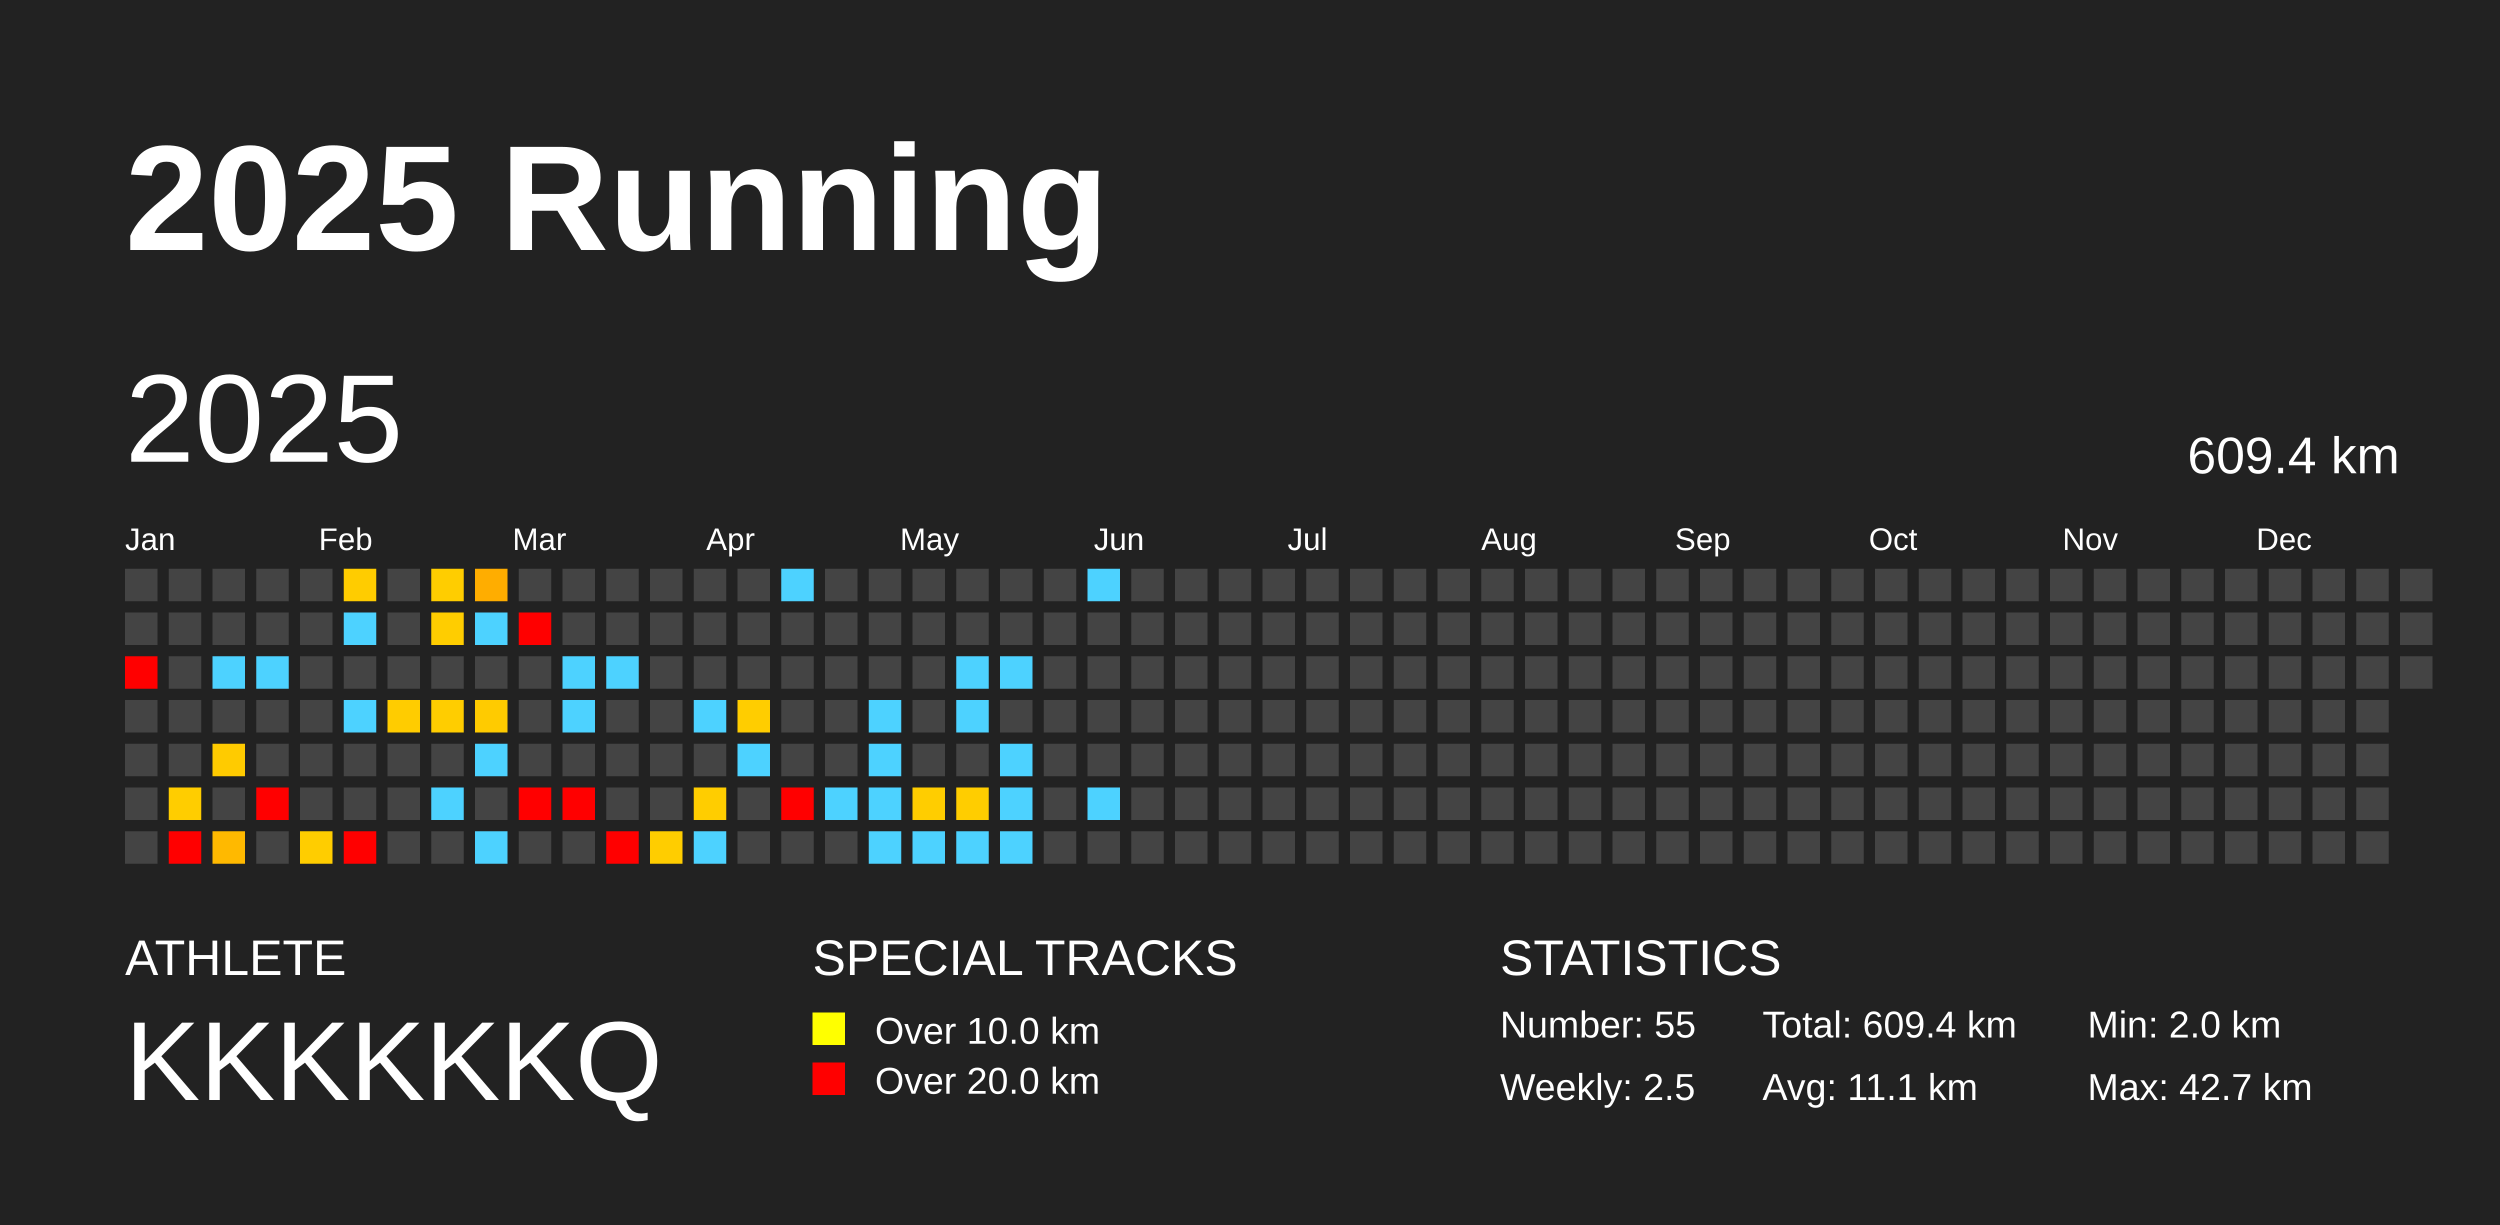
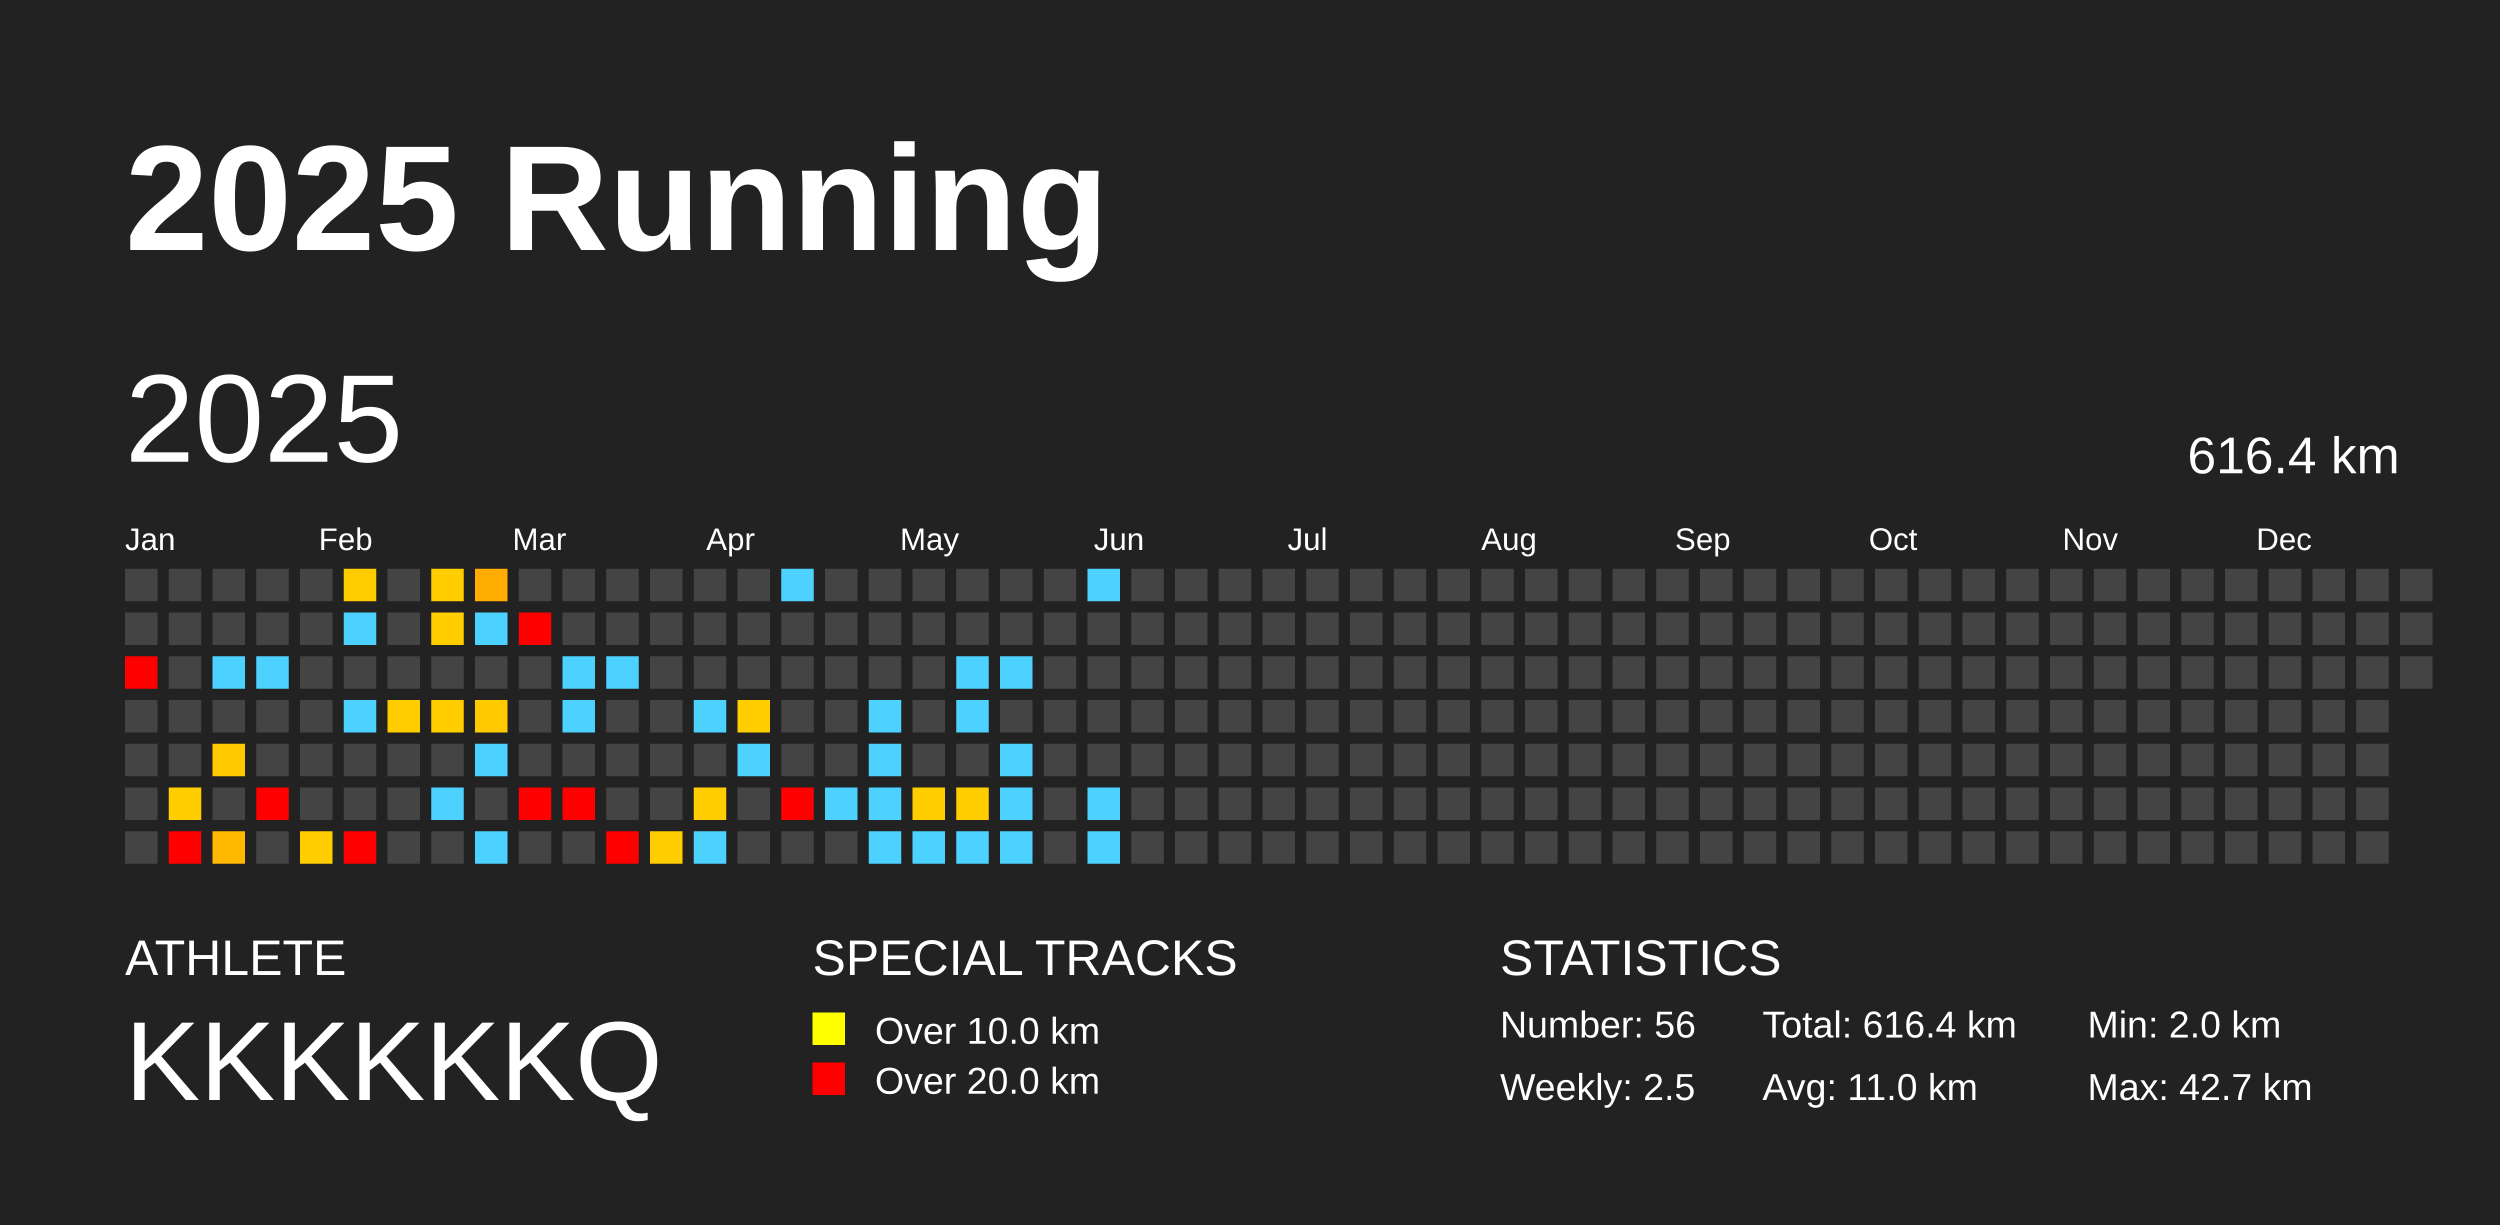
<svg xmlns="http://www.w3.org/2000/svg" baseProfile="full" height="98mm" version="1.1" viewBox="0,0,200,98" width="200mm">
  <defs />
  <rect fill="#222222" height="98" width="200" x="0" y="0" />
  <text fill="#FFFFFF" style="font-size:12px; font-family:Arial; font-weight:bold;" x="10" y="20">2025 Running</text>
  <text fill="#FFFFFF" style="font-size:4px; font-family:Arial" x="10" y="78">ATHLETE</text>
  <text fill="#FFFFFF" style="font-size:9px; font-family:Arial" x="10" y="88">KKKKKKQ</text>
  <text fill="#FFFFFF" style="font-size:4px; font-family:Arial" x="65" y="78">SPECIAL TRACKS</text>
  <rect fill="yellow" height="2.6" width="2.6" x="65" y="81" />
  <text fill="#FFFFFF" style="font-size:3px; font-family:Arial" x="70" y="83.5">Over 10.0 km</text>
  <rect fill="red" height="2.6" width="2.6" x="65" y="85" />
  <text fill="#FFFFFF" style="font-size:3px; font-family:Arial" x="70" y="87.5">Over 20.0 km</text>
  <text fill="#FFFFFF" style="font-size:4px; font-family:Arial" x="120" y="78">STATISTICS</text>
-   <text fill="#FFFFFF" style="font-size:3px; font-family:Arial" x="120" y="83">Number: 55</text>
+   <text fill="#FFFFFF" style="font-size:3px; font-family:Arial" x="120" y="83">Number: 56</text>
  <text fill="#FFFFFF" style="font-size:3px; font-family:Arial" x="120" y="88">Weekly: 2.5</text>
-   <text fill="#FFFFFF" style="font-size:3px; font-family:Arial" x="141" y="83">Total: 609.4 km</text>
-   <text fill="#FFFFFF" style="font-size:3px; font-family:Arial" x="141" y="88">Avg: 11.1 km</text>
+   <text fill="#FFFFFF" style="font-size:3px; font-family:Arial" x="141" y="83">Total: 616.4 km</text>
+   <text fill="#FFFFFF" style="font-size:3px; font-family:Arial" x="141" y="88">Avg: 11.0 km</text>
  <text fill="#FFFFFF" style="font-size:3px; font-family:Arial" x="167" y="83">Min: 2.0 km</text>
  <text fill="#FFFFFF" style="font-size:3px; font-family:Arial" x="167" y="88">Max: 42.7 km</text>
  <text dominant-baseline="hanging" fill="#FFFFFF" style="font-size:10.0px; font-family:Arial;" x="10" y="30">2025</text>
-   <text dominant-baseline="hanging" fill="#FFFFFF" style="font-size:4.125px; font-family:Arial;" x="175" y="35">609.4 km</text>
+   <text dominant-baseline="hanging" fill="#FFFFFF" style="font-size:4.125px; font-family:Arial;" x="175" y="35">616.4 km</text>
  <text fill="#FFFFFF" style="font-size:2.5px; font-family:Arial" x="10.0" y="44">Jan</text>
  <text fill="#FFFFFF" style="font-size:2.5px; font-family:Arial" x="25.5" y="44">Feb</text>
  <text fill="#FFFFFF" style="font-size:2.5px; font-family:Arial" x="41.0" y="44">Mar</text>
  <text fill="#FFFFFF" style="font-size:2.5px; font-family:Arial" x="56.5" y="44">Apr</text>
  <text fill="#FFFFFF" style="font-size:2.5px; font-family:Arial" x="72.0" y="44">May</text>
  <text fill="#FFFFFF" style="font-size:2.5px; font-family:Arial" x="87.5" y="44">Jun</text>
  <text fill="#FFFFFF" style="font-size:2.5px; font-family:Arial" x="103.0" y="44">Jul</text>
  <text fill="#FFFFFF" style="font-size:2.5px; font-family:Arial" x="118.5" y="44">Aug</text>
  <text fill="#FFFFFF" style="font-size:2.5px; font-family:Arial" x="134.0" y="44">Sep</text>
  <text fill="#FFFFFF" style="font-size:2.5px; font-family:Arial" x="149.5" y="44">Oct</text>
  <text fill="#FFFFFF" style="font-size:2.5px; font-family:Arial" x="165.0" y="44">Nov</text>
  <text fill="#FFFFFF" style="font-size:2.5px; font-family:Arial" x="180.5" y="44">Dec</text>
  <rect fill="#444444" height="2.6" width="2.6" x="10.0" y="45.5" />
  <rect fill="#444444" height="2.6" width="2.6" x="10.0" y="49.0" />
  <rect fill="red" height="2.6" width="2.6" x="10.0" y="52.5" />
  <rect fill="#444444" height="2.6" width="2.6" x="10.0" y="56.0" />
  <rect fill="#444444" height="2.6" width="2.6" x="10.0" y="59.5" />
  <rect fill="#444444" height="2.6" width="2.6" x="10.0" y="63.0" />
  <rect fill="#444444" height="2.6" width="2.6" x="10.0" y="66.5" />
  <rect fill="#444444" height="2.6" width="2.6" x="13.5" y="45.5" />
  <rect fill="#444444" height="2.6" width="2.6" x="13.5" y="49.0" />
  <rect fill="#444444" height="2.6" width="2.6" x="13.5" y="52.5" />
  <rect fill="#444444" height="2.6" width="2.6" x="13.5" y="56.0" />
  <rect fill="#444444" height="2.6" width="2.6" x="13.5" y="59.5" />
  <rect fill="#ffcd00" height="2.6" width="2.6" x="13.5" y="63.0" />
  <rect fill="red" height="2.6" width="2.6" x="13.5" y="66.5" />
  <rect fill="#444444" height="2.6" width="2.6" x="17.0" y="45.5" />
  <rect fill="#444444" height="2.6" width="2.6" x="17.0" y="49.0" />
  <rect fill="#4dd2ff" height="2.6" width="2.6" x="17.0" y="52.5" />
  <rect fill="#444444" height="2.6" width="2.6" x="17.0" y="56.0" />
  <rect fill="#ffcb00" height="2.6" width="2.6" x="17.0" y="59.5" />
  <rect fill="#444444" height="2.6" width="2.6" x="17.0" y="63.0" />
  <rect fill="#ffb900" height="2.6" width="2.6" x="17.0" y="66.5" />
  <rect fill="#444444" height="2.6" width="2.6" x="20.5" y="45.5" />
  <rect fill="#444444" height="2.6" width="2.6" x="20.5" y="49.0" />
  <rect fill="#4dd2ff" height="2.6" width="2.6" x="20.5" y="52.5" />
  <rect fill="#444444" height="2.6" width="2.6" x="20.5" y="56.0" />
  <rect fill="#444444" height="2.6" width="2.6" x="20.5" y="59.5" />
  <rect fill="red" height="2.6" width="2.6" x="20.5" y="63.0" />
  <rect fill="#444444" height="2.6" width="2.6" x="20.5" y="66.5" />
  <rect fill="#444444" height="2.6" width="2.6" x="24.0" y="45.5" />
  <rect fill="#444444" height="2.6" width="2.6" x="24.0" y="49.0" />
  <rect fill="#444444" height="2.6" width="2.6" x="24.0" y="52.5" />
  <rect fill="#444444" height="2.6" width="2.6" x="24.0" y="56.0" />
  <rect fill="#444444" height="2.6" width="2.6" x="24.0" y="59.5" />
  <rect fill="#444444" height="2.6" width="2.6" x="24.0" y="63.0" />
  <rect fill="#ffcd00" height="2.6" width="2.6" x="24.0" y="66.5" />
  <rect fill="#ffcc00" height="2.6" width="2.6" x="27.5" y="45.5" />
  <rect fill="#4dd2ff" height="2.6" width="2.6" x="27.5" y="49.0" />
  <rect fill="#444444" height="2.6" width="2.6" x="27.5" y="52.5" />
  <rect fill="#4dd2ff" height="2.6" width="2.6" x="27.5" y="56.0" />
  <rect fill="#444444" height="2.6" width="2.6" x="27.5" y="59.5" />
  <rect fill="#444444" height="2.6" width="2.6" x="27.5" y="63.0" />
  <rect fill="red" height="2.6" width="2.6" x="27.5" y="66.5" />
  <rect fill="#444444" height="2.6" width="2.6" x="31.0" y="45.5" />
  <rect fill="#444444" height="2.6" width="2.6" x="31.0" y="49.0" />
  <rect fill="#444444" height="2.6" width="2.6" x="31.0" y="52.5" />
  <rect fill="#ffcc00" height="2.6" width="2.6" x="31.0" y="56.0" />
  <rect fill="#444444" height="2.6" width="2.6" x="31.0" y="59.5" />
  <rect fill="#444444" height="2.6" width="2.6" x="31.0" y="63.0" />
  <rect fill="#444444" height="2.6" width="2.6" x="31.0" y="66.5" />
  <rect fill="#ffcd00" height="2.6" width="2.6" x="34.5" y="45.5" />
  <rect fill="#ffcd00" height="2.6" width="2.6" x="34.5" y="49.0" />
  <rect fill="#444444" height="2.6" width="2.6" x="34.5" y="52.5" />
  <rect fill="#ffcd00" height="2.6" width="2.6" x="34.5" y="56.0" />
  <rect fill="#444444" height="2.6" width="2.6" x="34.5" y="59.5" />
  <rect fill="#4dd2ff" height="2.6" width="2.6" x="34.5" y="63.0" />
  <rect fill="#444444" height="2.6" width="2.6" x="34.5" y="66.5" />
  <rect fill="#ffad00" height="2.6" width="2.6" x="38.0" y="45.5" />
  <rect fill="#4dd2ff" height="2.6" width="2.6" x="38.0" y="49.0" />
  <rect fill="#444444" height="2.6" width="2.6" x="38.0" y="52.5" />
  <rect fill="#ffcb00" height="2.6" width="2.6" x="38.0" y="56.0" />
  <rect fill="#4dd2ff" height="2.6" width="2.6" x="38.0" y="59.5" />
  <rect fill="#444444" height="2.6" width="2.6" x="38.0" y="63.0" />
  <rect fill="#4dd2ff" height="2.6" width="2.6" x="38.0" y="66.5" />
  <rect fill="#444444" height="2.6" width="2.6" x="41.5" y="45.5" />
  <rect fill="red" height="2.6" width="2.6" x="41.5" y="49.0" />
  <rect fill="#444444" height="2.6" width="2.6" x="41.5" y="52.5" />
  <rect fill="#444444" height="2.6" width="2.6" x="41.5" y="56.0" />
  <rect fill="#444444" height="2.6" width="2.6" x="41.5" y="59.5" />
  <rect fill="red" height="2.6" width="2.6" x="41.5" y="63.0" />
  <rect fill="#444444" height="2.6" width="2.6" x="41.5" y="66.5" />
  <rect fill="#444444" height="2.6" width="2.6" x="45.0" y="45.5" />
  <rect fill="#444444" height="2.6" width="2.6" x="45.0" y="49.0" />
  <rect fill="#4dd2ff" height="2.6" width="2.6" x="45.0" y="52.5" />
  <rect fill="#4dd2ff" height="2.6" width="2.6" x="45.0" y="56.0" />
  <rect fill="#444444" height="2.6" width="2.6" x="45.0" y="59.5" />
  <rect fill="red" height="2.6" width="2.6" x="45.0" y="63.0" />
  <rect fill="#444444" height="2.6" width="2.6" x="45.0" y="66.5" />
  <rect fill="#444444" height="2.6" width="2.6" x="48.5" y="45.5" />
  <rect fill="#444444" height="2.6" width="2.6" x="48.5" y="49.0" />
  <rect fill="#4dd2ff" height="2.6" width="2.6" x="48.5" y="52.5" />
  <rect fill="#444444" height="2.6" width="2.6" x="48.5" y="56.0" />
  <rect fill="#444444" height="2.6" width="2.6" x="48.5" y="59.5" />
  <rect fill="#444444" height="2.6" width="2.6" x="48.5" y="63.0" />
  <rect fill="red" height="2.6" width="2.6" x="48.5" y="66.5" />
  <rect fill="#444444" height="2.6" width="2.6" x="52.0" y="45.5" />
  <rect fill="#444444" height="2.6" width="2.6" x="52.0" y="49.0" />
  <rect fill="#444444" height="2.6" width="2.6" x="52.0" y="52.5" />
  <rect fill="#444444" height="2.6" width="2.6" x="52.0" y="56.0" />
  <rect fill="#444444" height="2.6" width="2.6" x="52.0" y="59.5" />
  <rect fill="#444444" height="2.6" width="2.6" x="52.0" y="63.0" />
  <rect fill="#ffcd00" height="2.6" width="2.6" x="52.0" y="66.5" />
  <rect fill="#444444" height="2.6" width="2.6" x="55.5" y="45.5" />
  <rect fill="#444444" height="2.6" width="2.6" x="55.5" y="49.0" />
  <rect fill="#444444" height="2.6" width="2.6" x="55.5" y="52.5" />
  <rect fill="#4dd2ff" height="2.6" width="2.6" x="55.5" y="56.0" />
  <rect fill="#444444" height="2.6" width="2.6" x="55.5" y="59.5" />
  <rect fill="#ffcd00" height="2.6" width="2.6" x="55.5" y="63.0" />
  <rect fill="#4dd2ff" height="2.6" width="2.6" x="55.5" y="66.5" />
  <rect fill="#444444" height="2.6" width="2.6" x="59.0" y="45.5" />
  <rect fill="#444444" height="2.6" width="2.6" x="59.0" y="49.0" />
  <rect fill="#444444" height="2.6" width="2.6" x="59.0" y="52.5" />
  <rect fill="#ffcd00" height="2.6" width="2.6" x="59.0" y="56.0" />
  <rect fill="#4dd2ff" height="2.6" width="2.6" x="59.0" y="59.5" />
  <rect fill="#444444" height="2.6" width="2.6" x="59.0" y="63.0" />
  <rect fill="#444444" height="2.6" width="2.6" x="59.0" y="66.5" />
  <rect fill="#4dd2ff" height="2.6" width="2.6" x="62.5" y="45.5" />
  <rect fill="#444444" height="2.6" width="2.6" x="62.5" y="49.0" />
  <rect fill="#444444" height="2.6" width="2.6" x="62.5" y="52.5" />
  <rect fill="#444444" height="2.6" width="2.6" x="62.5" y="56.0" />
  <rect fill="#444444" height="2.6" width="2.6" x="62.5" y="59.5" />
  <rect fill="red" height="2.6" width="2.6" x="62.5" y="63.0" />
  <rect fill="#444444" height="2.6" width="2.6" x="62.5" y="66.5" />
  <rect fill="#444444" height="2.6" width="2.6" x="66.0" y="45.5" />
  <rect fill="#444444" height="2.6" width="2.6" x="66.0" y="49.0" />
  <rect fill="#444444" height="2.6" width="2.6" x="66.0" y="52.5" />
  <rect fill="#444444" height="2.6" width="2.6" x="66.0" y="56.0" />
  <rect fill="#444444" height="2.6" width="2.6" x="66.0" y="59.5" />
  <rect fill="#4dd2ff" height="2.6" width="2.6" x="66.0" y="63.0" />
  <rect fill="#444444" height="2.6" width="2.6" x="66.0" y="66.5" />
  <rect fill="#444444" height="2.6" width="2.6" x="69.5" y="45.5" />
  <rect fill="#444444" height="2.6" width="2.6" x="69.5" y="49.0" />
  <rect fill="#444444" height="2.6" width="2.6" x="69.5" y="52.5" />
  <rect fill="#4dd2ff" height="2.6" width="2.6" x="69.5" y="56.0" />
  <rect fill="#4dd2ff" height="2.6" width="2.6" x="69.5" y="59.5" />
  <rect fill="#4dd2ff" height="2.6" width="2.6" x="69.5" y="63.0" />
  <rect fill="#4dd2ff" height="2.6" width="2.6" x="69.5" y="66.5" />
  <rect fill="#444444" height="2.6" width="2.6" x="73.0" y="45.5" />
  <rect fill="#444444" height="2.6" width="2.6" x="73.0" y="49.0" />
  <rect fill="#444444" height="2.6" width="2.6" x="73.0" y="52.5" />
  <rect fill="#444444" height="2.6" width="2.6" x="73.0" y="56.0" />
  <rect fill="#444444" height="2.6" width="2.6" x="73.0" y="59.5" />
  <rect fill="#ffcd00" height="2.6" width="2.6" x="73.0" y="63.0" />
  <rect fill="#4dd2ff" height="2.6" width="2.6" x="73.0" y="66.5" />
  <rect fill="#444444" height="2.6" width="2.6" x="76.5" y="45.5" />
  <rect fill="#444444" height="2.6" width="2.6" x="76.5" y="49.0" />
  <rect fill="#4dd2ff" height="2.6" width="2.6" x="76.5" y="52.5" />
  <rect fill="#4dd2ff" height="2.6" width="2.6" x="76.5" y="56.0" />
  <rect fill="#444444" height="2.6" width="2.6" x="76.5" y="59.5" />
  <rect fill="#ffcd00" height="2.6" width="2.6" x="76.5" y="63.0" />
  <rect fill="#4dd2ff" height="2.6" width="2.6" x="76.5" y="66.5" />
  <rect fill="#444444" height="2.6" width="2.6" x="80.0" y="45.5" />
  <rect fill="#444444" height="2.6" width="2.6" x="80.0" y="49.0" />
  <rect fill="#4dd2ff" height="2.6" width="2.6" x="80.0" y="52.5" />
  <rect fill="#444444" height="2.6" width="2.6" x="80.0" y="56.0" />
  <rect fill="#4dd2ff" height="2.6" width="2.6" x="80.0" y="59.5" />
  <rect fill="#4dd2ff" height="2.6" width="2.6" x="80.0" y="63.0" />
  <rect fill="#4dd2ff" height="2.6" width="2.6" x="80.0" y="66.5" />
  <rect fill="#444444" height="2.6" width="2.6" x="83.5" y="45.5" />
  <rect fill="#444444" height="2.6" width="2.6" x="83.5" y="49.0" />
  <rect fill="#444444" height="2.6" width="2.6" x="83.5" y="52.5" />
  <rect fill="#444444" height="2.6" width="2.6" x="83.5" y="56.0" />
  <rect fill="#444444" height="2.6" width="2.6" x="83.5" y="59.5" />
  <rect fill="#444444" height="2.6" width="2.6" x="83.5" y="63.0" />
  <rect fill="#444444" height="2.6" width="2.6" x="83.5" y="66.5" />
  <rect fill="#4dd2ff" height="2.6" width="2.6" x="87.0" y="45.5" />
  <rect fill="#444444" height="2.6" width="2.6" x="87.0" y="49.0" />
  <rect fill="#444444" height="2.6" width="2.6" x="87.0" y="52.5" />
  <rect fill="#444444" height="2.6" width="2.6" x="87.0" y="56.0" />
  <rect fill="#444444" height="2.6" width="2.6" x="87.0" y="59.5" />
  <rect fill="#4dd2ff" height="2.6" width="2.6" x="87.0" y="63.0" />
-   <rect fill="#444444" height="2.6" width="2.6" x="87.0" y="66.5" />
+   <rect fill="#4dd2ff" height="2.6" width="2.6" x="87.0" y="66.5" />
  <rect fill="#444444" height="2.6" width="2.6" x="90.5" y="45.5" />
  <rect fill="#444444" height="2.6" width="2.6" x="90.5" y="49.0" />
  <rect fill="#444444" height="2.6" width="2.6" x="90.5" y="52.5" />
  <rect fill="#444444" height="2.6" width="2.6" x="90.5" y="56.0" />
  <rect fill="#444444" height="2.6" width="2.6" x="90.5" y="59.5" />
  <rect fill="#444444" height="2.6" width="2.6" x="90.5" y="63.0" />
  <rect fill="#444444" height="2.6" width="2.6" x="90.5" y="66.5" />
  <rect fill="#444444" height="2.6" width="2.6" x="94.0" y="45.5" />
  <rect fill="#444444" height="2.6" width="2.6" x="94.0" y="49.0" />
  <rect fill="#444444" height="2.6" width="2.6" x="94.0" y="52.5" />
  <rect fill="#444444" height="2.6" width="2.6" x="94.0" y="56.0" />
  <rect fill="#444444" height="2.6" width="2.6" x="94.0" y="59.5" />
  <rect fill="#444444" height="2.6" width="2.6" x="94.0" y="63.0" />
  <rect fill="#444444" height="2.6" width="2.6" x="94.0" y="66.5" />
  <rect fill="#444444" height="2.6" width="2.6" x="97.5" y="45.5" />
  <rect fill="#444444" height="2.6" width="2.6" x="97.5" y="49.0" />
  <rect fill="#444444" height="2.6" width="2.6" x="97.5" y="52.5" />
  <rect fill="#444444" height="2.6" width="2.6" x="97.5" y="56.0" />
  <rect fill="#444444" height="2.6" width="2.6" x="97.5" y="59.5" />
  <rect fill="#444444" height="2.6" width="2.6" x="97.5" y="63.0" />
  <rect fill="#444444" height="2.6" width="2.6" x="97.5" y="66.5" />
  <rect fill="#444444" height="2.6" width="2.6" x="101.0" y="45.5" />
  <rect fill="#444444" height="2.6" width="2.6" x="101.0" y="49.0" />
  <rect fill="#444444" height="2.6" width="2.6" x="101.0" y="52.5" />
  <rect fill="#444444" height="2.6" width="2.6" x="101.0" y="56.0" />
  <rect fill="#444444" height="2.6" width="2.6" x="101.0" y="59.5" />
  <rect fill="#444444" height="2.6" width="2.6" x="101.0" y="63.0" />
  <rect fill="#444444" height="2.6" width="2.6" x="101.0" y="66.5" />
  <rect fill="#444444" height="2.6" width="2.6" x="104.5" y="45.5" />
  <rect fill="#444444" height="2.6" width="2.6" x="104.5" y="49.0" />
  <rect fill="#444444" height="2.6" width="2.6" x="104.5" y="52.5" />
  <rect fill="#444444" height="2.6" width="2.6" x="104.5" y="56.0" />
  <rect fill="#444444" height="2.6" width="2.6" x="104.5" y="59.5" />
  <rect fill="#444444" height="2.6" width="2.6" x="104.5" y="63.0" />
  <rect fill="#444444" height="2.6" width="2.6" x="104.5" y="66.5" />
  <rect fill="#444444" height="2.6" width="2.6" x="108.0" y="45.5" />
  <rect fill="#444444" height="2.6" width="2.6" x="108.0" y="49.0" />
  <rect fill="#444444" height="2.6" width="2.6" x="108.0" y="52.5" />
  <rect fill="#444444" height="2.6" width="2.6" x="108.0" y="56.0" />
  <rect fill="#444444" height="2.6" width="2.6" x="108.0" y="59.5" />
  <rect fill="#444444" height="2.6" width="2.6" x="108.0" y="63.0" />
  <rect fill="#444444" height="2.6" width="2.6" x="108.0" y="66.5" />
  <rect fill="#444444" height="2.6" width="2.6" x="111.5" y="45.5" />
  <rect fill="#444444" height="2.6" width="2.6" x="111.5" y="49.0" />
  <rect fill="#444444" height="2.6" width="2.6" x="111.5" y="52.5" />
  <rect fill="#444444" height="2.6" width="2.6" x="111.5" y="56.0" />
  <rect fill="#444444" height="2.6" width="2.6" x="111.5" y="59.5" />
  <rect fill="#444444" height="2.6" width="2.6" x="111.5" y="63.0" />
  <rect fill="#444444" height="2.6" width="2.6" x="111.5" y="66.5" />
  <rect fill="#444444" height="2.6" width="2.6" x="115.0" y="45.5" />
  <rect fill="#444444" height="2.6" width="2.6" x="115.0" y="49.0" />
  <rect fill="#444444" height="2.6" width="2.6" x="115.0" y="52.5" />
  <rect fill="#444444" height="2.6" width="2.6" x="115.0" y="56.0" />
  <rect fill="#444444" height="2.6" width="2.6" x="115.0" y="59.5" />
  <rect fill="#444444" height="2.6" width="2.6" x="115.0" y="63.0" />
  <rect fill="#444444" height="2.6" width="2.6" x="115.0" y="66.5" />
  <rect fill="#444444" height="2.6" width="2.6" x="118.5" y="45.5" />
  <rect fill="#444444" height="2.6" width="2.6" x="118.5" y="49.0" />
  <rect fill="#444444" height="2.6" width="2.6" x="118.5" y="52.5" />
  <rect fill="#444444" height="2.6" width="2.6" x="118.5" y="56.0" />
  <rect fill="#444444" height="2.6" width="2.6" x="118.5" y="59.5" />
  <rect fill="#444444" height="2.6" width="2.6" x="118.5" y="63.0" />
  <rect fill="#444444" height="2.6" width="2.6" x="118.5" y="66.5" />
  <rect fill="#444444" height="2.6" width="2.6" x="122.0" y="45.5" />
  <rect fill="#444444" height="2.6" width="2.6" x="122.0" y="49.0" />
  <rect fill="#444444" height="2.6" width="2.6" x="122.0" y="52.5" />
  <rect fill="#444444" height="2.6" width="2.6" x="122.0" y="56.0" />
  <rect fill="#444444" height="2.6" width="2.6" x="122.0" y="59.5" />
  <rect fill="#444444" height="2.6" width="2.6" x="122.0" y="63.0" />
  <rect fill="#444444" height="2.6" width="2.6" x="122.0" y="66.5" />
  <rect fill="#444444" height="2.6" width="2.6" x="125.5" y="45.5" />
  <rect fill="#444444" height="2.6" width="2.6" x="125.5" y="49.0" />
  <rect fill="#444444" height="2.6" width="2.6" x="125.5" y="52.5" />
  <rect fill="#444444" height="2.6" width="2.6" x="125.5" y="56.0" />
  <rect fill="#444444" height="2.6" width="2.6" x="125.5" y="59.5" />
  <rect fill="#444444" height="2.6" width="2.6" x="125.5" y="63.0" />
  <rect fill="#444444" height="2.6" width="2.6" x="125.5" y="66.5" />
  <rect fill="#444444" height="2.6" width="2.6" x="129.0" y="45.5" />
  <rect fill="#444444" height="2.6" width="2.6" x="129.0" y="49.0" />
  <rect fill="#444444" height="2.6" width="2.6" x="129.0" y="52.5" />
  <rect fill="#444444" height="2.6" width="2.6" x="129.0" y="56.0" />
  <rect fill="#444444" height="2.6" width="2.6" x="129.0" y="59.5" />
  <rect fill="#444444" height="2.6" width="2.6" x="129.0" y="63.0" />
  <rect fill="#444444" height="2.6" width="2.6" x="129.0" y="66.5" />
  <rect fill="#444444" height="2.6" width="2.6" x="132.5" y="45.5" />
  <rect fill="#444444" height="2.6" width="2.6" x="132.5" y="49.0" />
  <rect fill="#444444" height="2.6" width="2.6" x="132.5" y="52.5" />
  <rect fill="#444444" height="2.6" width="2.6" x="132.5" y="56.0" />
  <rect fill="#444444" height="2.6" width="2.6" x="132.5" y="59.5" />
  <rect fill="#444444" height="2.6" width="2.6" x="132.5" y="63.0" />
  <rect fill="#444444" height="2.6" width="2.6" x="132.5" y="66.5" />
  <rect fill="#444444" height="2.6" width="2.6" x="136.0" y="45.5" />
  <rect fill="#444444" height="2.6" width="2.6" x="136.0" y="49.0" />
  <rect fill="#444444" height="2.6" width="2.6" x="136.0" y="52.5" />
  <rect fill="#444444" height="2.6" width="2.6" x="136.0" y="56.0" />
  <rect fill="#444444" height="2.6" width="2.6" x="136.0" y="59.5" />
  <rect fill="#444444" height="2.6" width="2.6" x="136.0" y="63.0" />
  <rect fill="#444444" height="2.6" width="2.6" x="136.0" y="66.5" />
  <rect fill="#444444" height="2.6" width="2.6" x="139.5" y="45.5" />
  <rect fill="#444444" height="2.6" width="2.6" x="139.5" y="49.0" />
  <rect fill="#444444" height="2.6" width="2.6" x="139.5" y="52.5" />
  <rect fill="#444444" height="2.6" width="2.6" x="139.5" y="56.0" />
  <rect fill="#444444" height="2.6" width="2.6" x="139.5" y="59.5" />
  <rect fill="#444444" height="2.6" width="2.6" x="139.5" y="63.0" />
  <rect fill="#444444" height="2.6" width="2.6" x="139.5" y="66.5" />
  <rect fill="#444444" height="2.6" width="2.6" x="143.0" y="45.5" />
  <rect fill="#444444" height="2.6" width="2.6" x="143.0" y="49.0" />
  <rect fill="#444444" height="2.6" width="2.6" x="143.0" y="52.5" />
  <rect fill="#444444" height="2.6" width="2.6" x="143.0" y="56.0" />
  <rect fill="#444444" height="2.6" width="2.6" x="143.0" y="59.5" />
  <rect fill="#444444" height="2.6" width="2.6" x="143.0" y="63.0" />
  <rect fill="#444444" height="2.6" width="2.6" x="143.0" y="66.5" />
  <rect fill="#444444" height="2.6" width="2.6" x="146.5" y="45.5" />
  <rect fill="#444444" height="2.6" width="2.6" x="146.5" y="49.0" />
  <rect fill="#444444" height="2.6" width="2.6" x="146.5" y="52.5" />
  <rect fill="#444444" height="2.6" width="2.6" x="146.5" y="56.0" />
  <rect fill="#444444" height="2.6" width="2.6" x="146.5" y="59.5" />
  <rect fill="#444444" height="2.6" width="2.6" x="146.5" y="63.0" />
  <rect fill="#444444" height="2.6" width="2.6" x="146.5" y="66.5" />
  <rect fill="#444444" height="2.6" width="2.6" x="150.0" y="45.5" />
  <rect fill="#444444" height="2.6" width="2.6" x="150.0" y="49.0" />
  <rect fill="#444444" height="2.6" width="2.6" x="150.0" y="52.5" />
  <rect fill="#444444" height="2.6" width="2.6" x="150.0" y="56.0" />
  <rect fill="#444444" height="2.6" width="2.6" x="150.0" y="59.5" />
  <rect fill="#444444" height="2.6" width="2.6" x="150.0" y="63.0" />
  <rect fill="#444444" height="2.6" width="2.6" x="150.0" y="66.5" />
  <rect fill="#444444" height="2.6" width="2.6" x="153.5" y="45.5" />
  <rect fill="#444444" height="2.6" width="2.6" x="153.5" y="49.0" />
  <rect fill="#444444" height="2.6" width="2.6" x="153.5" y="52.5" />
  <rect fill="#444444" height="2.6" width="2.6" x="153.5" y="56.0" />
  <rect fill="#444444" height="2.6" width="2.6" x="153.5" y="59.5" />
  <rect fill="#444444" height="2.6" width="2.6" x="153.5" y="63.0" />
  <rect fill="#444444" height="2.6" width="2.6" x="153.5" y="66.5" />
  <rect fill="#444444" height="2.6" width="2.6" x="157.0" y="45.5" />
  <rect fill="#444444" height="2.6" width="2.6" x="157.0" y="49.0" />
  <rect fill="#444444" height="2.6" width="2.6" x="157.0" y="52.5" />
  <rect fill="#444444" height="2.6" width="2.6" x="157.0" y="56.0" />
  <rect fill="#444444" height="2.6" width="2.6" x="157.0" y="59.5" />
  <rect fill="#444444" height="2.6" width="2.6" x="157.0" y="63.0" />
  <rect fill="#444444" height="2.6" width="2.6" x="157.0" y="66.5" />
  <rect fill="#444444" height="2.6" width="2.6" x="160.5" y="45.5" />
  <rect fill="#444444" height="2.6" width="2.6" x="160.5" y="49.0" />
  <rect fill="#444444" height="2.6" width="2.6" x="160.5" y="52.5" />
  <rect fill="#444444" height="2.6" width="2.6" x="160.5" y="56.0" />
  <rect fill="#444444" height="2.6" width="2.6" x="160.5" y="59.5" />
  <rect fill="#444444" height="2.6" width="2.6" x="160.5" y="63.0" />
  <rect fill="#444444" height="2.6" width="2.6" x="160.5" y="66.5" />
  <rect fill="#444444" height="2.6" width="2.6" x="164.0" y="45.5" />
  <rect fill="#444444" height="2.6" width="2.6" x="164.0" y="49.0" />
  <rect fill="#444444" height="2.6" width="2.6" x="164.0" y="52.5" />
  <rect fill="#444444" height="2.6" width="2.6" x="164.0" y="56.0" />
  <rect fill="#444444" height="2.6" width="2.6" x="164.0" y="59.5" />
  <rect fill="#444444" height="2.6" width="2.6" x="164.0" y="63.0" />
  <rect fill="#444444" height="2.6" width="2.6" x="164.0" y="66.5" />
  <rect fill="#444444" height="2.6" width="2.6" x="167.5" y="45.5" />
  <rect fill="#444444" height="2.6" width="2.6" x="167.5" y="49.0" />
  <rect fill="#444444" height="2.6" width="2.6" x="167.5" y="52.5" />
  <rect fill="#444444" height="2.6" width="2.6" x="167.5" y="56.0" />
  <rect fill="#444444" height="2.6" width="2.6" x="167.5" y="59.5" />
  <rect fill="#444444" height="2.6" width="2.6" x="167.5" y="63.0" />
  <rect fill="#444444" height="2.6" width="2.6" x="167.5" y="66.5" />
  <rect fill="#444444" height="2.6" width="2.6" x="171.0" y="45.5" />
  <rect fill="#444444" height="2.6" width="2.6" x="171.0" y="49.0" />
  <rect fill="#444444" height="2.6" width="2.6" x="171.0" y="52.5" />
  <rect fill="#444444" height="2.6" width="2.6" x="171.0" y="56.0" />
  <rect fill="#444444" height="2.6" width="2.6" x="171.0" y="59.5" />
  <rect fill="#444444" height="2.6" width="2.6" x="171.0" y="63.0" />
  <rect fill="#444444" height="2.6" width="2.6" x="171.0" y="66.5" />
  <rect fill="#444444" height="2.6" width="2.6" x="174.5" y="45.5" />
  <rect fill="#444444" height="2.6" width="2.6" x="174.5" y="49.0" />
  <rect fill="#444444" height="2.6" width="2.6" x="174.5" y="52.5" />
  <rect fill="#444444" height="2.6" width="2.6" x="174.5" y="56.0" />
  <rect fill="#444444" height="2.6" width="2.6" x="174.5" y="59.5" />
  <rect fill="#444444" height="2.6" width="2.6" x="174.5" y="63.0" />
  <rect fill="#444444" height="2.6" width="2.6" x="174.5" y="66.5" />
  <rect fill="#444444" height="2.6" width="2.6" x="178.0" y="45.5" />
  <rect fill="#444444" height="2.6" width="2.6" x="178.0" y="49.0" />
  <rect fill="#444444" height="2.6" width="2.6" x="178.0" y="52.5" />
  <rect fill="#444444" height="2.6" width="2.6" x="178.0" y="56.0" />
  <rect fill="#444444" height="2.6" width="2.6" x="178.0" y="59.5" />
  <rect fill="#444444" height="2.6" width="2.6" x="178.0" y="63.0" />
  <rect fill="#444444" height="2.6" width="2.6" x="178.0" y="66.5" />
  <rect fill="#444444" height="2.6" width="2.6" x="181.5" y="45.5" />
  <rect fill="#444444" height="2.6" width="2.6" x="181.5" y="49.0" />
  <rect fill="#444444" height="2.6" width="2.6" x="181.5" y="52.5" />
  <rect fill="#444444" height="2.6" width="2.6" x="181.5" y="56.0" />
  <rect fill="#444444" height="2.6" width="2.6" x="181.5" y="59.5" />
  <rect fill="#444444" height="2.6" width="2.6" x="181.5" y="63.0" />
  <rect fill="#444444" height="2.6" width="2.6" x="181.5" y="66.5" />
  <rect fill="#444444" height="2.6" width="2.6" x="185.0" y="45.5" />
  <rect fill="#444444" height="2.6" width="2.6" x="185.0" y="49.0" />
  <rect fill="#444444" height="2.6" width="2.6" x="185.0" y="52.5" />
  <rect fill="#444444" height="2.6" width="2.6" x="185.0" y="56.0" />
  <rect fill="#444444" height="2.6" width="2.6" x="185.0" y="59.5" />
  <rect fill="#444444" height="2.6" width="2.6" x="185.0" y="63.0" />
  <rect fill="#444444" height="2.6" width="2.6" x="185.0" y="66.5" />
  <rect fill="#444444" height="2.6" width="2.6" x="188.5" y="45.5" />
  <rect fill="#444444" height="2.6" width="2.6" x="188.5" y="49.0" />
  <rect fill="#444444" height="2.6" width="2.6" x="188.5" y="52.5" />
  <rect fill="#444444" height="2.6" width="2.6" x="188.5" y="56.0" />
  <rect fill="#444444" height="2.6" width="2.6" x="188.5" y="59.5" />
  <rect fill="#444444" height="2.6" width="2.6" x="188.5" y="63.0" />
  <rect fill="#444444" height="2.6" width="2.6" x="188.5" y="66.5" />
  <rect fill="#444444" height="2.6" width="2.6" x="192.0" y="45.5" />
  <rect fill="#444444" height="2.6" width="2.6" x="192.0" y="49.0" />
  <rect fill="#444444" height="2.6" width="2.6" x="192.0" y="52.5" />
</svg>
